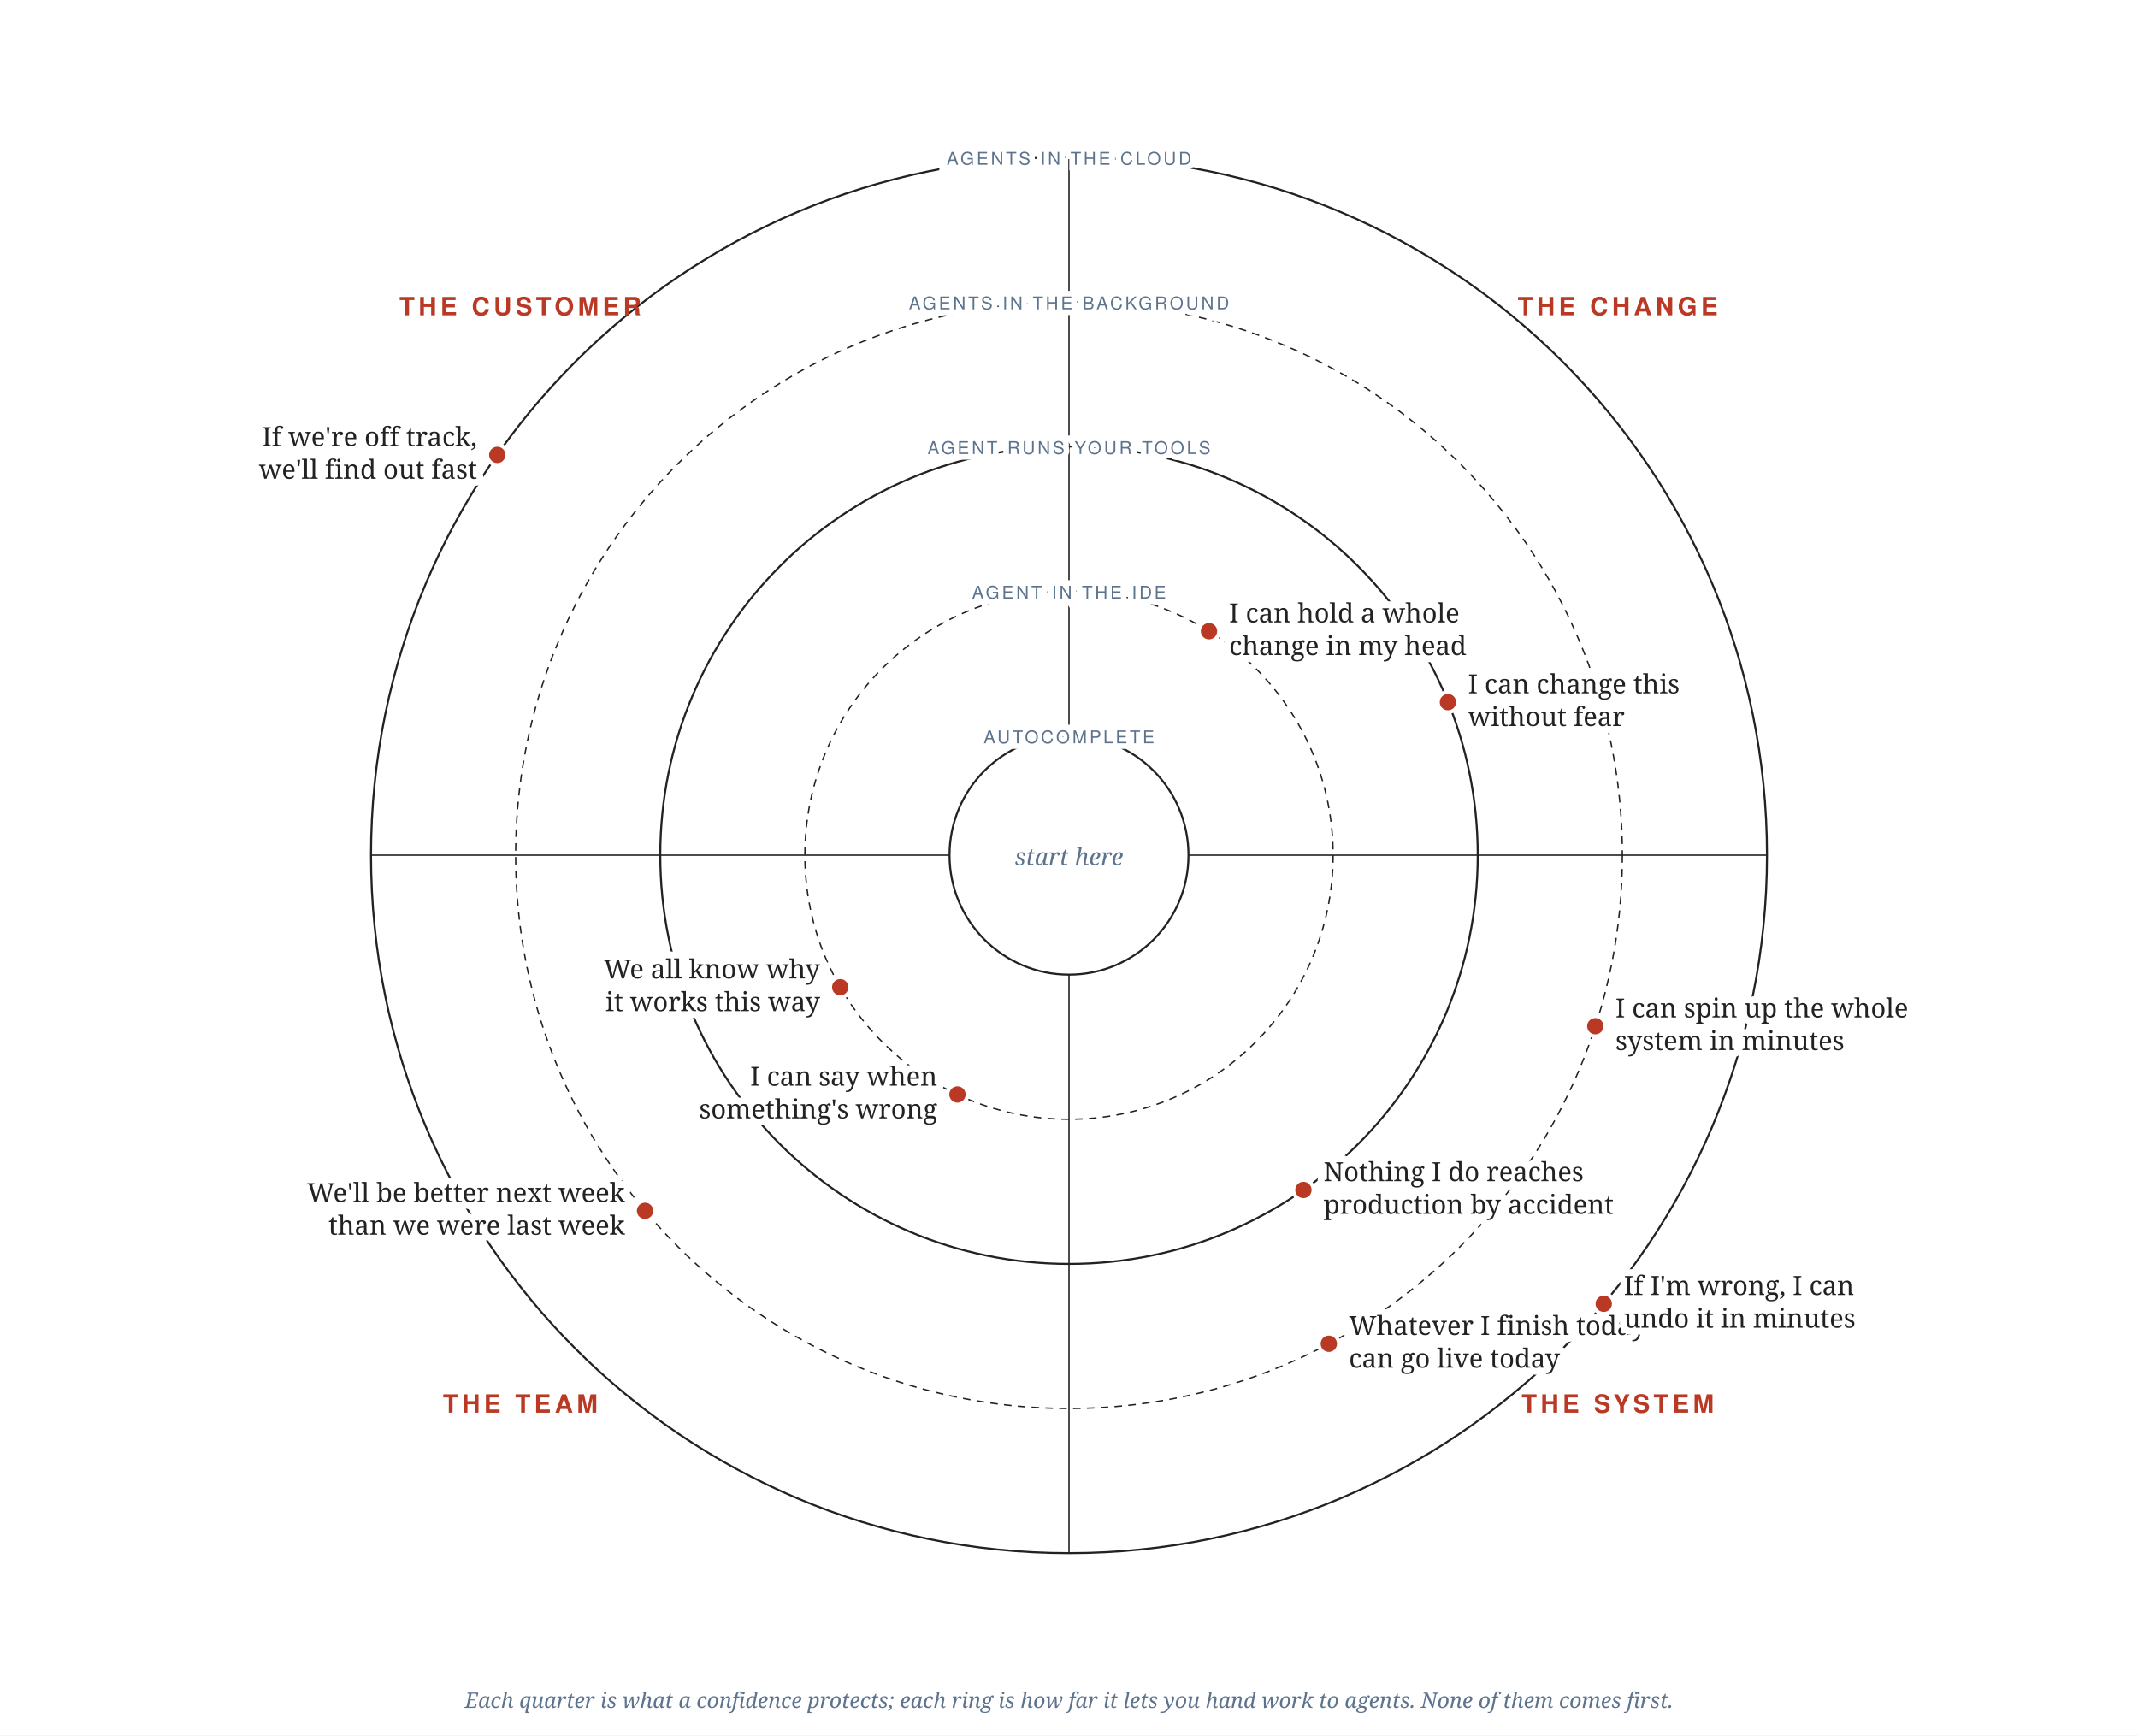
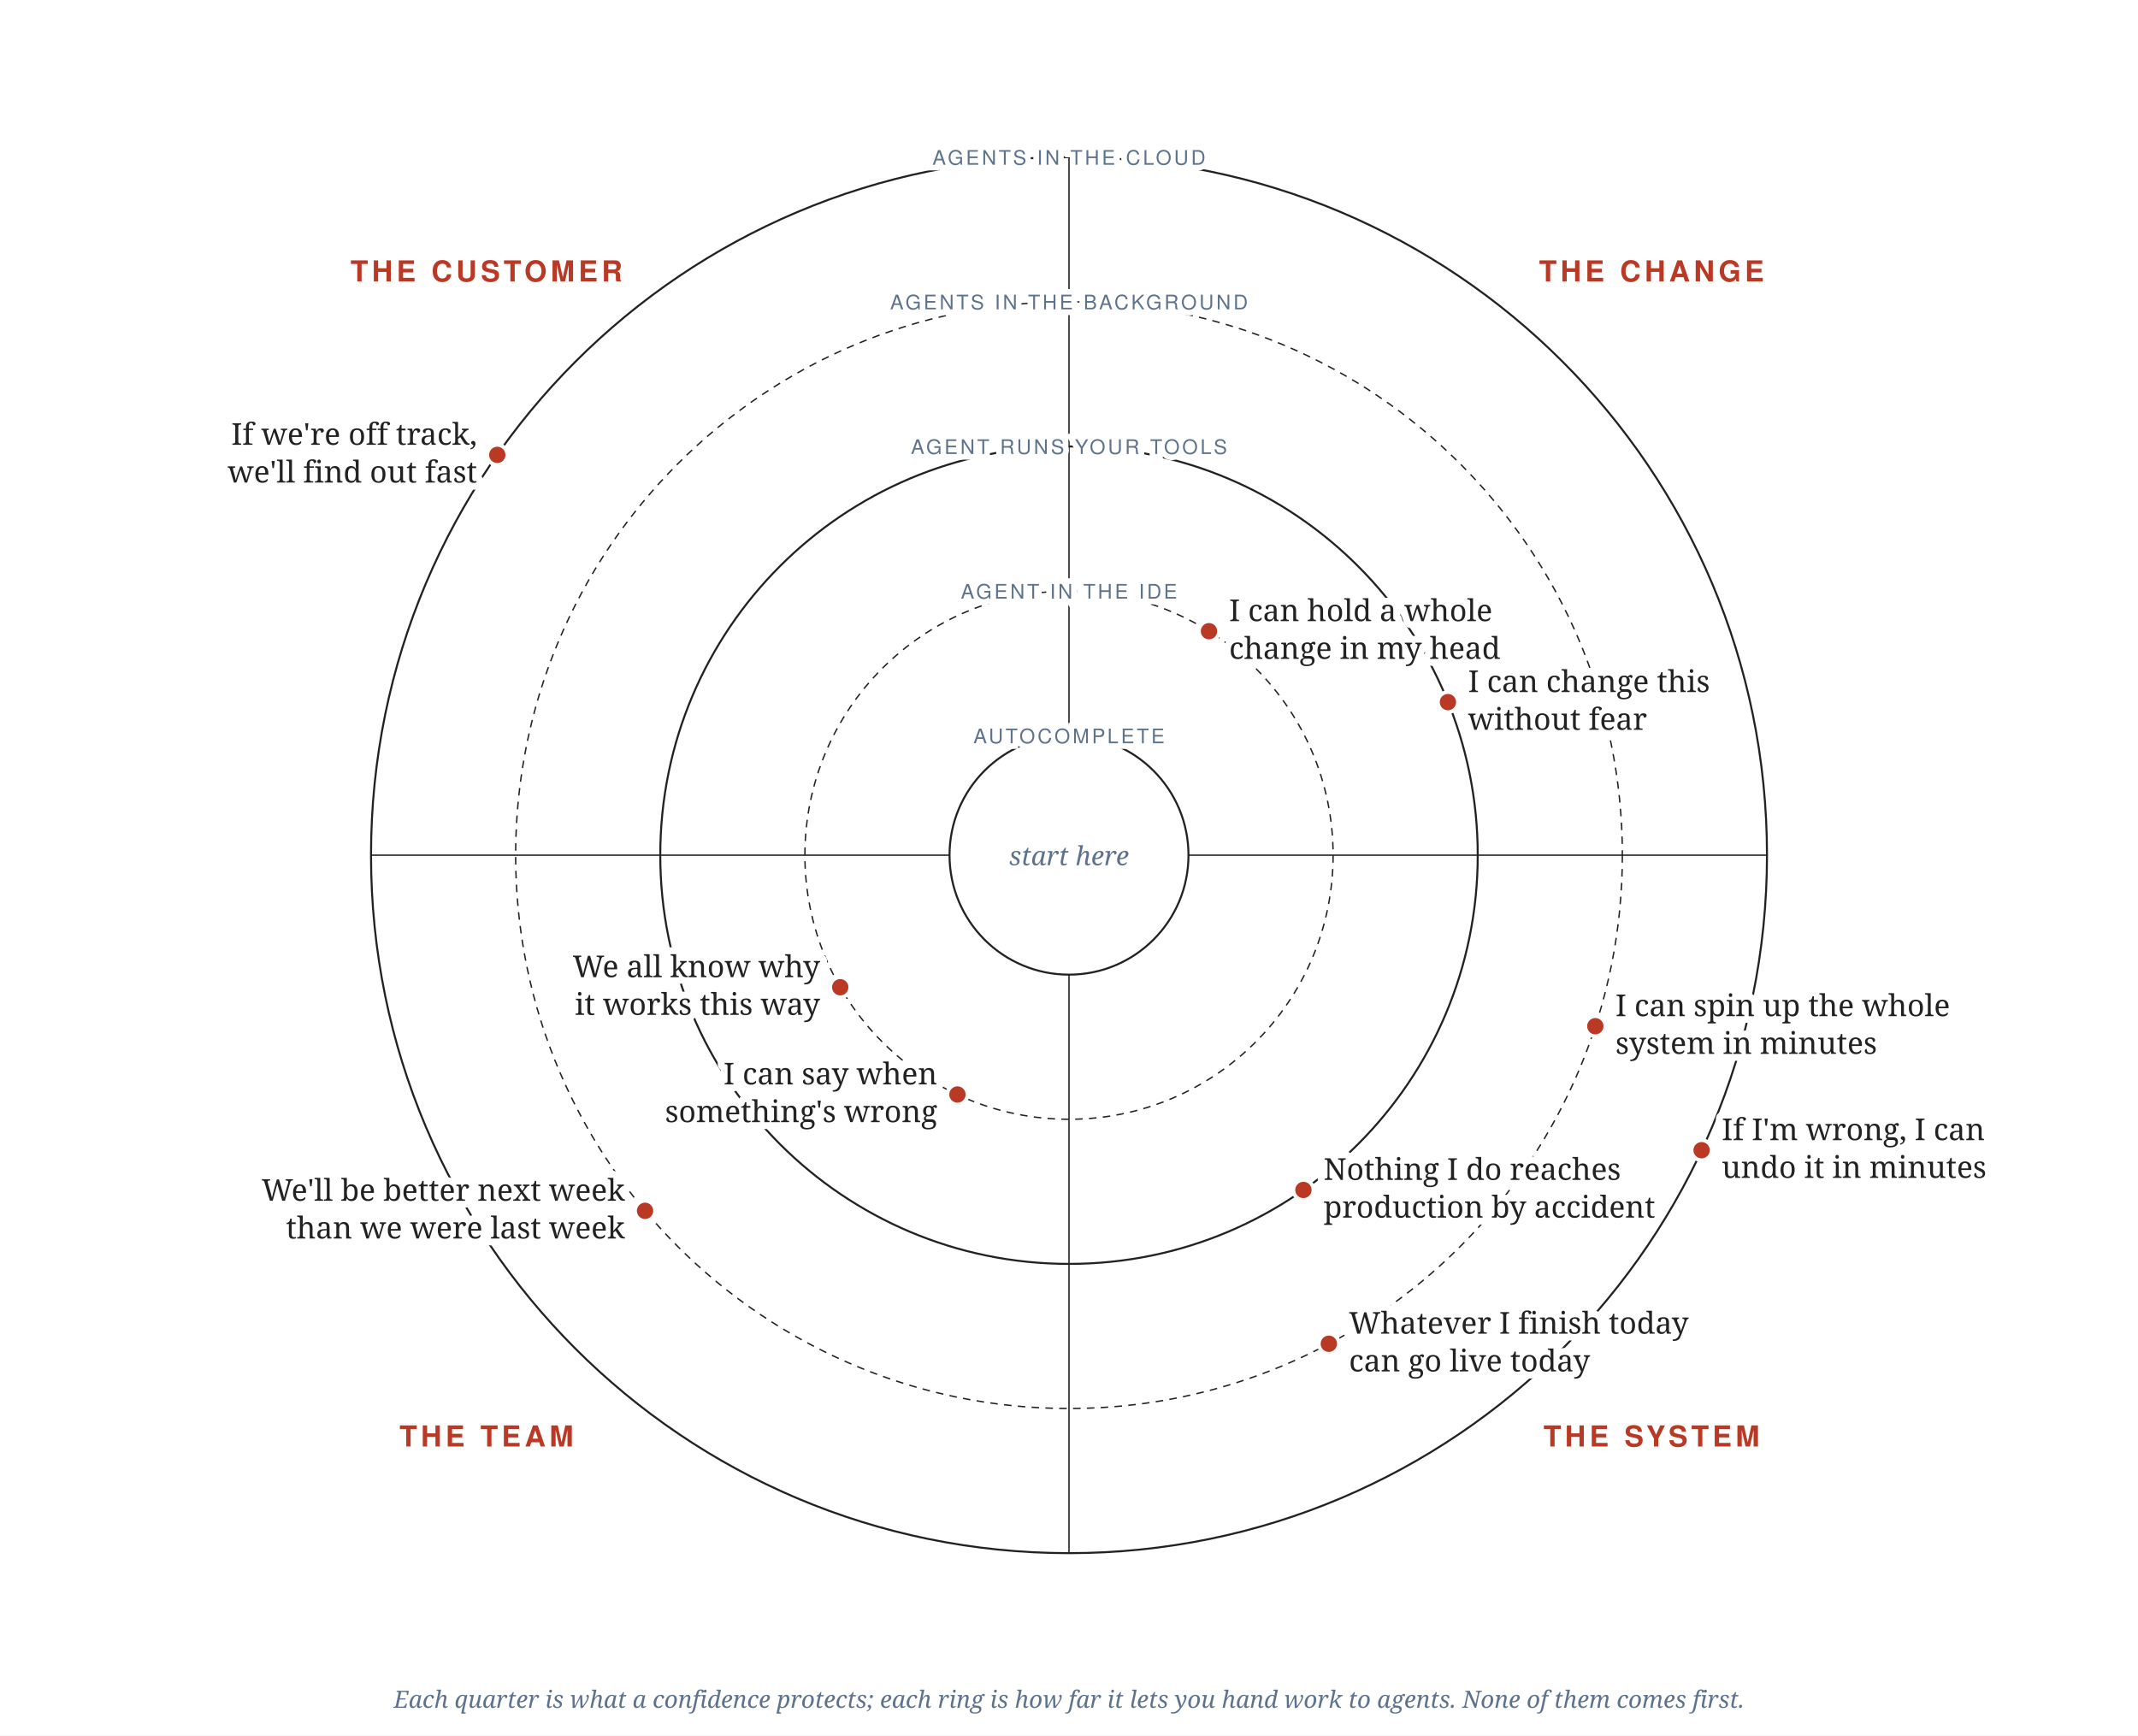
<svg xmlns="http://www.w3.org/2000/svg" viewBox="0 0 1700 1380" width="1700" height="1380" font-family="Georgia, 'Source Serif 4', serif" role="img" aria-labelledby="t d">
  <rect width="1700" height="1380" fill="#fff" />
  <circle cx="850" cy="680" r="95" fill="none" stroke="#222" stroke-width="1.6" />
  <circle cx="850" cy="680" r="210" fill="none" stroke="#222" stroke-width="1.1" stroke-dasharray="6 5" />
  <circle cx="850" cy="680" r="325" fill="none" stroke="#222" stroke-width="1.6" />
  <circle cx="850" cy="680" r="440" fill="none" stroke="#222" stroke-width="1.1" stroke-dasharray="6 5" />
  <circle cx="850" cy="680" r="555" fill="none" stroke="#222" stroke-width="1.6" />
  <line x1="850.0" y1="585.0" x2="850.0" y2="125.0" stroke="#222" stroke-width="1.1" />
-   <text x="1286.3" y="250.7" text-anchor="middle" font-size="20" letter-spacing="3" fill="#ba3925" font-family="Helvetica, Arial, sans-serif" font-weight="600">THE CHANGE</text>
+   <text x="1313.2" y="223.8" text-anchor="middle" font-size="23" letter-spacing="3" fill="#ba3925" stroke="#fff" stroke-width="10" paint-order="stroke" font-family="Helvetica, Arial, sans-serif" font-weight="600">THE CHANGE</text>
  <line x1="945.0" y1="680.0" x2="1405.0" y2="680.0" stroke="#222" stroke-width="1.1" />
-   <text x="1286.3" y="1123.3" text-anchor="middle" font-size="20" letter-spacing="3" fill="#ba3925" font-family="Helvetica, Arial, sans-serif" font-weight="600">THE SYSTEM</text>
+   <text x="1313.2" y="1150.2" text-anchor="middle" font-size="23" letter-spacing="3" fill="#ba3925" stroke="#fff" stroke-width="10" paint-order="stroke" font-family="Helvetica, Arial, sans-serif" font-weight="600">THE SYSTEM</text>
  <line x1="850.0" y1="775.0" x2="850.0" y2="1235.0" stroke="#222" stroke-width="1.1" />
-   <text x="413.7" y="1123.3" text-anchor="middle" font-size="20" letter-spacing="3" fill="#ba3925" font-family="Helvetica, Arial, sans-serif" font-weight="600">THE TEAM</text>
+   <text x="386.8" y="1150.2" text-anchor="middle" font-size="23" letter-spacing="3" fill="#ba3925" stroke="#fff" stroke-width="10" paint-order="stroke" font-family="Helvetica, Arial, sans-serif" font-weight="600">THE TEAM</text>
  <line x1="755.0" y1="680.0" x2="295.0" y2="680.0" stroke="#222" stroke-width="1.1" />
-   <text x="413.7" y="250.7" text-anchor="middle" font-size="20" letter-spacing="3" fill="#ba3925" font-family="Helvetica, Arial, sans-serif" font-weight="600">THE CUSTOMER</text>
-   <text x="850" y="688" text-anchor="middle" font-size="19" fill="#5D738D" font-style="italic">start here</text>
-   <text x="850" y="591" text-anchor="middle" font-size="14" letter-spacing="2" fill="#5D738D" stroke="#fff" stroke-width="9" paint-order="stroke" font-family="Helvetica, Arial, sans-serif">AUTOCOMPLETE</text>
-   <text x="850" y="476" text-anchor="middle" font-size="14" letter-spacing="2" fill="#5D738D" stroke="#fff" stroke-width="9" paint-order="stroke" font-family="Helvetica, Arial, sans-serif">AGENT IN THE IDE</text>
-   <text x="850" y="361" text-anchor="middle" font-size="14" letter-spacing="2" fill="#5D738D" stroke="#fff" stroke-width="9" paint-order="stroke" font-family="Helvetica, Arial, sans-serif">AGENT RUNS YOUR TOOLS</text>
-   <text x="850" y="246" text-anchor="middle" font-size="14" letter-spacing="2" fill="#5D738D" stroke="#fff" stroke-width="9" paint-order="stroke" font-family="Helvetica, Arial, sans-serif">AGENTS IN THE BACKGROUND</text>
-   <text x="850" y="131" text-anchor="middle" font-size="14" letter-spacing="2" fill="#5D738D" stroke="#fff" stroke-width="9" paint-order="stroke" font-family="Helvetica, Arial, sans-serif">AGENTS IN THE CLOUD</text>
+   <text x="386.8" y="223.8" text-anchor="middle" font-size="23" letter-spacing="3" fill="#ba3925" stroke="#fff" stroke-width="10" paint-order="stroke" font-family="Helvetica, Arial, sans-serif" font-weight="600">THE CUSTOMER</text>
+   <text x="850" y="688" text-anchor="middle" font-size="21" fill="#5D738D" font-style="italic">start here</text>
+   <text x="850" y="591" text-anchor="middle" font-size="16" letter-spacing="2" fill="#5D738D" stroke="#fff" stroke-width="9" paint-order="stroke" font-family="Helvetica, Arial, sans-serif">AUTOCOMPLETE</text>
+   <text x="850" y="476" text-anchor="middle" font-size="16" letter-spacing="2" fill="#5D738D" stroke="#fff" stroke-width="9" paint-order="stroke" font-family="Helvetica, Arial, sans-serif">AGENT IN THE IDE</text>
+   <text x="850" y="361" text-anchor="middle" font-size="16" letter-spacing="2" fill="#5D738D" stroke="#fff" stroke-width="9" paint-order="stroke" font-family="Helvetica, Arial, sans-serif">AGENT RUNS YOUR TOOLS</text>
+   <text x="850" y="246" text-anchor="middle" font-size="16" letter-spacing="2" fill="#5D738D" stroke="#fff" stroke-width="9" paint-order="stroke" font-family="Helvetica, Arial, sans-serif">AGENTS IN THE BACKGROUND</text>
+   <text x="850" y="131" text-anchor="middle" font-size="16" letter-spacing="2" fill="#5D738D" stroke="#fff" stroke-width="9" paint-order="stroke" font-family="Helvetica, Arial, sans-serif">AGENTS IN THE CLOUD</text>
  <circle cx="961.3" cy="501.9" r="8" fill="#ba3925" stroke="#fff" stroke-width="3" />
-   <text x="977.3" y="494.9" text-anchor="start" font-size="21" fill="#222" stroke="#fff" stroke-width="11" paint-order="stroke" stroke-linejoin="round">I can hold a whole</text>
-   <text x="977.3" y="520.9" text-anchor="start" font-size="21" fill="#222" stroke="#fff" stroke-width="11" paint-order="stroke" stroke-linejoin="round">change in my head</text>
+   <text x="977.3" y="493.9" text-anchor="start" font-size="24" fill="#222" stroke="#fff" stroke-width="11" paint-order="stroke" stroke-linejoin="round">I can hold a whole</text>
+   <text x="977.3" y="523.9" text-anchor="start" font-size="24" fill="#222" stroke="#fff" stroke-width="11" paint-order="stroke" stroke-linejoin="round">change in my head</text>
  <circle cx="1151.3" cy="558.3" r="8" fill="#ba3925" stroke="#fff" stroke-width="3" />
-   <text x="1167.3" y="551.3" text-anchor="start" font-size="21" fill="#222" stroke="#fff" stroke-width="11" paint-order="stroke" stroke-linejoin="round">I can change this</text>
-   <text x="1167.3" y="577.3" text-anchor="start" font-size="21" fill="#222" stroke="#fff" stroke-width="11" paint-order="stroke" stroke-linejoin="round">without fear</text>
+   <text x="1167.3" y="550.3" text-anchor="start" font-size="24" fill="#222" stroke="#fff" stroke-width="11" paint-order="stroke" stroke-linejoin="round">I can change this</text>
+   <text x="1167.3" y="580.3" text-anchor="start" font-size="24" fill="#222" stroke="#fff" stroke-width="11" paint-order="stroke" stroke-linejoin="round">without fear</text>
  <circle cx="1036.4" cy="946.2" r="8" fill="#ba3925" stroke="#fff" stroke-width="3" />
-   <text x="1052.4" y="939.2" text-anchor="start" font-size="21" fill="#222" stroke="#fff" stroke-width="11" paint-order="stroke" stroke-linejoin="round">Nothing I do reaches</text>
-   <text x="1052.4" y="965.2" text-anchor="start" font-size="21" fill="#222" stroke="#fff" stroke-width="11" paint-order="stroke" stroke-linejoin="round">production by accident</text>
+   <text x="1052.4" y="938.2" text-anchor="start" font-size="24" fill="#222" stroke="#fff" stroke-width="11" paint-order="stroke" stroke-linejoin="round">Nothing I do reaches</text>
+   <text x="1052.4" y="968.2" text-anchor="start" font-size="24" fill="#222" stroke="#fff" stroke-width="11" paint-order="stroke" stroke-linejoin="round">production by accident</text>
  <circle cx="1268.5" cy="816.0" r="8" fill="#ba3925" stroke="#fff" stroke-width="3" />
-   <text x="1284.5" y="809.0" text-anchor="start" font-size="21" fill="#222" stroke="#fff" stroke-width="11" paint-order="stroke" stroke-linejoin="round">I can spin up the whole</text>
-   <text x="1284.5" y="835.0" text-anchor="start" font-size="21" fill="#222" stroke="#fff" stroke-width="11" paint-order="stroke" stroke-linejoin="round">system in minutes</text>
+   <text x="1284.5" y="808.0" text-anchor="start" font-size="24" fill="#222" stroke="#fff" stroke-width="11" paint-order="stroke" stroke-linejoin="round">I can spin up the whole</text>
+   <text x="1284.5" y="838.0" text-anchor="start" font-size="24" fill="#222" stroke="#fff" stroke-width="11" paint-order="stroke" stroke-linejoin="round">system in minutes</text>
  <circle cx="1056.6" cy="1068.5" r="8" fill="#ba3925" stroke="#fff" stroke-width="3" />
-   <text x="1072.6" y="1061.5" text-anchor="start" font-size="21" fill="#222" stroke="#fff" stroke-width="11" paint-order="stroke" stroke-linejoin="round">Whatever I finish today</text>
-   <text x="1072.6" y="1087.5" text-anchor="start" font-size="21" fill="#222" stroke="#fff" stroke-width="11" paint-order="stroke" stroke-linejoin="round">can go live today</text>
-   <circle cx="1275.2" cy="1036.7" r="8" fill="#ba3925" stroke="#fff" stroke-width="3" />
-   <text x="1291.2" y="1029.7" text-anchor="start" font-size="21" fill="#222" stroke="#fff" stroke-width="11" paint-order="stroke" stroke-linejoin="round">If I'm wrong, I can</text>
-   <text x="1291.2" y="1055.7" text-anchor="start" font-size="21" fill="#222" stroke="#fff" stroke-width="11" paint-order="stroke" stroke-linejoin="round">undo it in minutes</text>
+   <text x="1072.6" y="1060.5" text-anchor="start" font-size="24" fill="#222" stroke="#fff" stroke-width="11" paint-order="stroke" stroke-linejoin="round">Whatever I finish today</text>
+   <text x="1072.6" y="1090.5" text-anchor="start" font-size="24" fill="#222" stroke="#fff" stroke-width="11" paint-order="stroke" stroke-linejoin="round">can go live today</text>
+   <circle cx="1353.0" cy="914.6" r="8" fill="#ba3925" stroke="#fff" stroke-width="3" />
+   <text x="1369.0" y="906.6" text-anchor="start" font-size="24" fill="#222" stroke="#fff" stroke-width="11" paint-order="stroke" stroke-linejoin="round">If I'm wrong, I can</text>
+   <text x="1369.0" y="936.6" text-anchor="start" font-size="24" fill="#222" stroke="#fff" stroke-width="11" paint-order="stroke" stroke-linejoin="round">undo it in minutes</text>
  <circle cx="668.1" cy="785.0" r="8" fill="#ba3925" stroke="#fff" stroke-width="3" />
-   <text x="652.1" y="778.0" text-anchor="end" font-size="21" fill="#222" stroke="#fff" stroke-width="11" paint-order="stroke" stroke-linejoin="round">We all know why</text>
-   <text x="652.1" y="804.0" text-anchor="end" font-size="21" fill="#222" stroke="#fff" stroke-width="11" paint-order="stroke" stroke-linejoin="round">it works this way</text>
+   <text x="652.1" y="777.0" text-anchor="end" font-size="24" fill="#222" stroke="#fff" stroke-width="11" paint-order="stroke" stroke-linejoin="round">We all know why</text>
+   <text x="652.1" y="807.0" text-anchor="end" font-size="24" fill="#222" stroke="#fff" stroke-width="11" paint-order="stroke" stroke-linejoin="round">it works this way</text>
  <circle cx="761.3" cy="870.3" r="8" fill="#ba3925" stroke="#fff" stroke-width="3" />
-   <text x="745.3" y="863.3" text-anchor="end" font-size="21" fill="#222" stroke="#fff" stroke-width="11" paint-order="stroke" stroke-linejoin="round">I can say when</text>
-   <text x="745.3" y="889.3" text-anchor="end" font-size="21" fill="#222" stroke="#fff" stroke-width="11" paint-order="stroke" stroke-linejoin="round">something's wrong</text>
+   <text x="745.3" y="862.3" text-anchor="end" font-size="24" fill="#222" stroke="#fff" stroke-width="11" paint-order="stroke" stroke-linejoin="round">I can say when</text>
+   <text x="745.3" y="892.3" text-anchor="end" font-size="24" fill="#222" stroke="#fff" stroke-width="11" paint-order="stroke" stroke-linejoin="round">something's wrong</text>
  <circle cx="512.9" cy="962.8" r="8" fill="#ba3925" stroke="#fff" stroke-width="3" />
-   <text x="496.9" y="955.8" text-anchor="end" font-size="21" fill="#222" stroke="#fff" stroke-width="11" paint-order="stroke" stroke-linejoin="round">We'll be better next week</text>
-   <text x="496.9" y="981.8" text-anchor="end" font-size="21" fill="#222" stroke="#fff" stroke-width="11" paint-order="stroke" stroke-linejoin="round">than we were last week</text>
+   <text x="496.9" y="954.8" text-anchor="end" font-size="24" fill="#222" stroke="#fff" stroke-width="11" paint-order="stroke" stroke-linejoin="round">We'll be better next week</text>
+   <text x="496.9" y="984.8" text-anchor="end" font-size="24" fill="#222" stroke="#fff" stroke-width="11" paint-order="stroke" stroke-linejoin="round">than we were last week</text>
  <circle cx="395.4" cy="361.7" r="8" fill="#ba3925" stroke="#fff" stroke-width="3" />
-   <text x="379.4" y="354.7" text-anchor="end" font-size="21" fill="#222" stroke="#fff" stroke-width="11" paint-order="stroke" stroke-linejoin="round">If we're off track,</text>
-   <text x="379.4" y="380.7" text-anchor="end" font-size="21" fill="#222" stroke="#fff" stroke-width="11" paint-order="stroke" stroke-linejoin="round">we'll find out fast</text>
-   <text x="850.0" y="1358" text-anchor="middle" font-size="17" fill="#5D738D" font-style="italic">Each quarter is what a confidence protects; each ring is how far it lets you hand work to agents. None of them comes first.</text>
+   <text x="379.4" y="353.7" text-anchor="end" font-size="24" fill="#222" stroke="#fff" stroke-width="11" paint-order="stroke" stroke-linejoin="round">If we're off track,</text>
+   <text x="379.4" y="383.7" text-anchor="end" font-size="24" fill="#222" stroke="#fff" stroke-width="11" paint-order="stroke" stroke-linejoin="round">we'll find out fast</text>
+   <text x="850.0" y="1358" text-anchor="middle" font-size="19" fill="#5D738D" font-style="italic">Each quarter is what a confidence protects; each ring is how far it lets you hand work to agents. None of them comes first.</text>
</svg>
